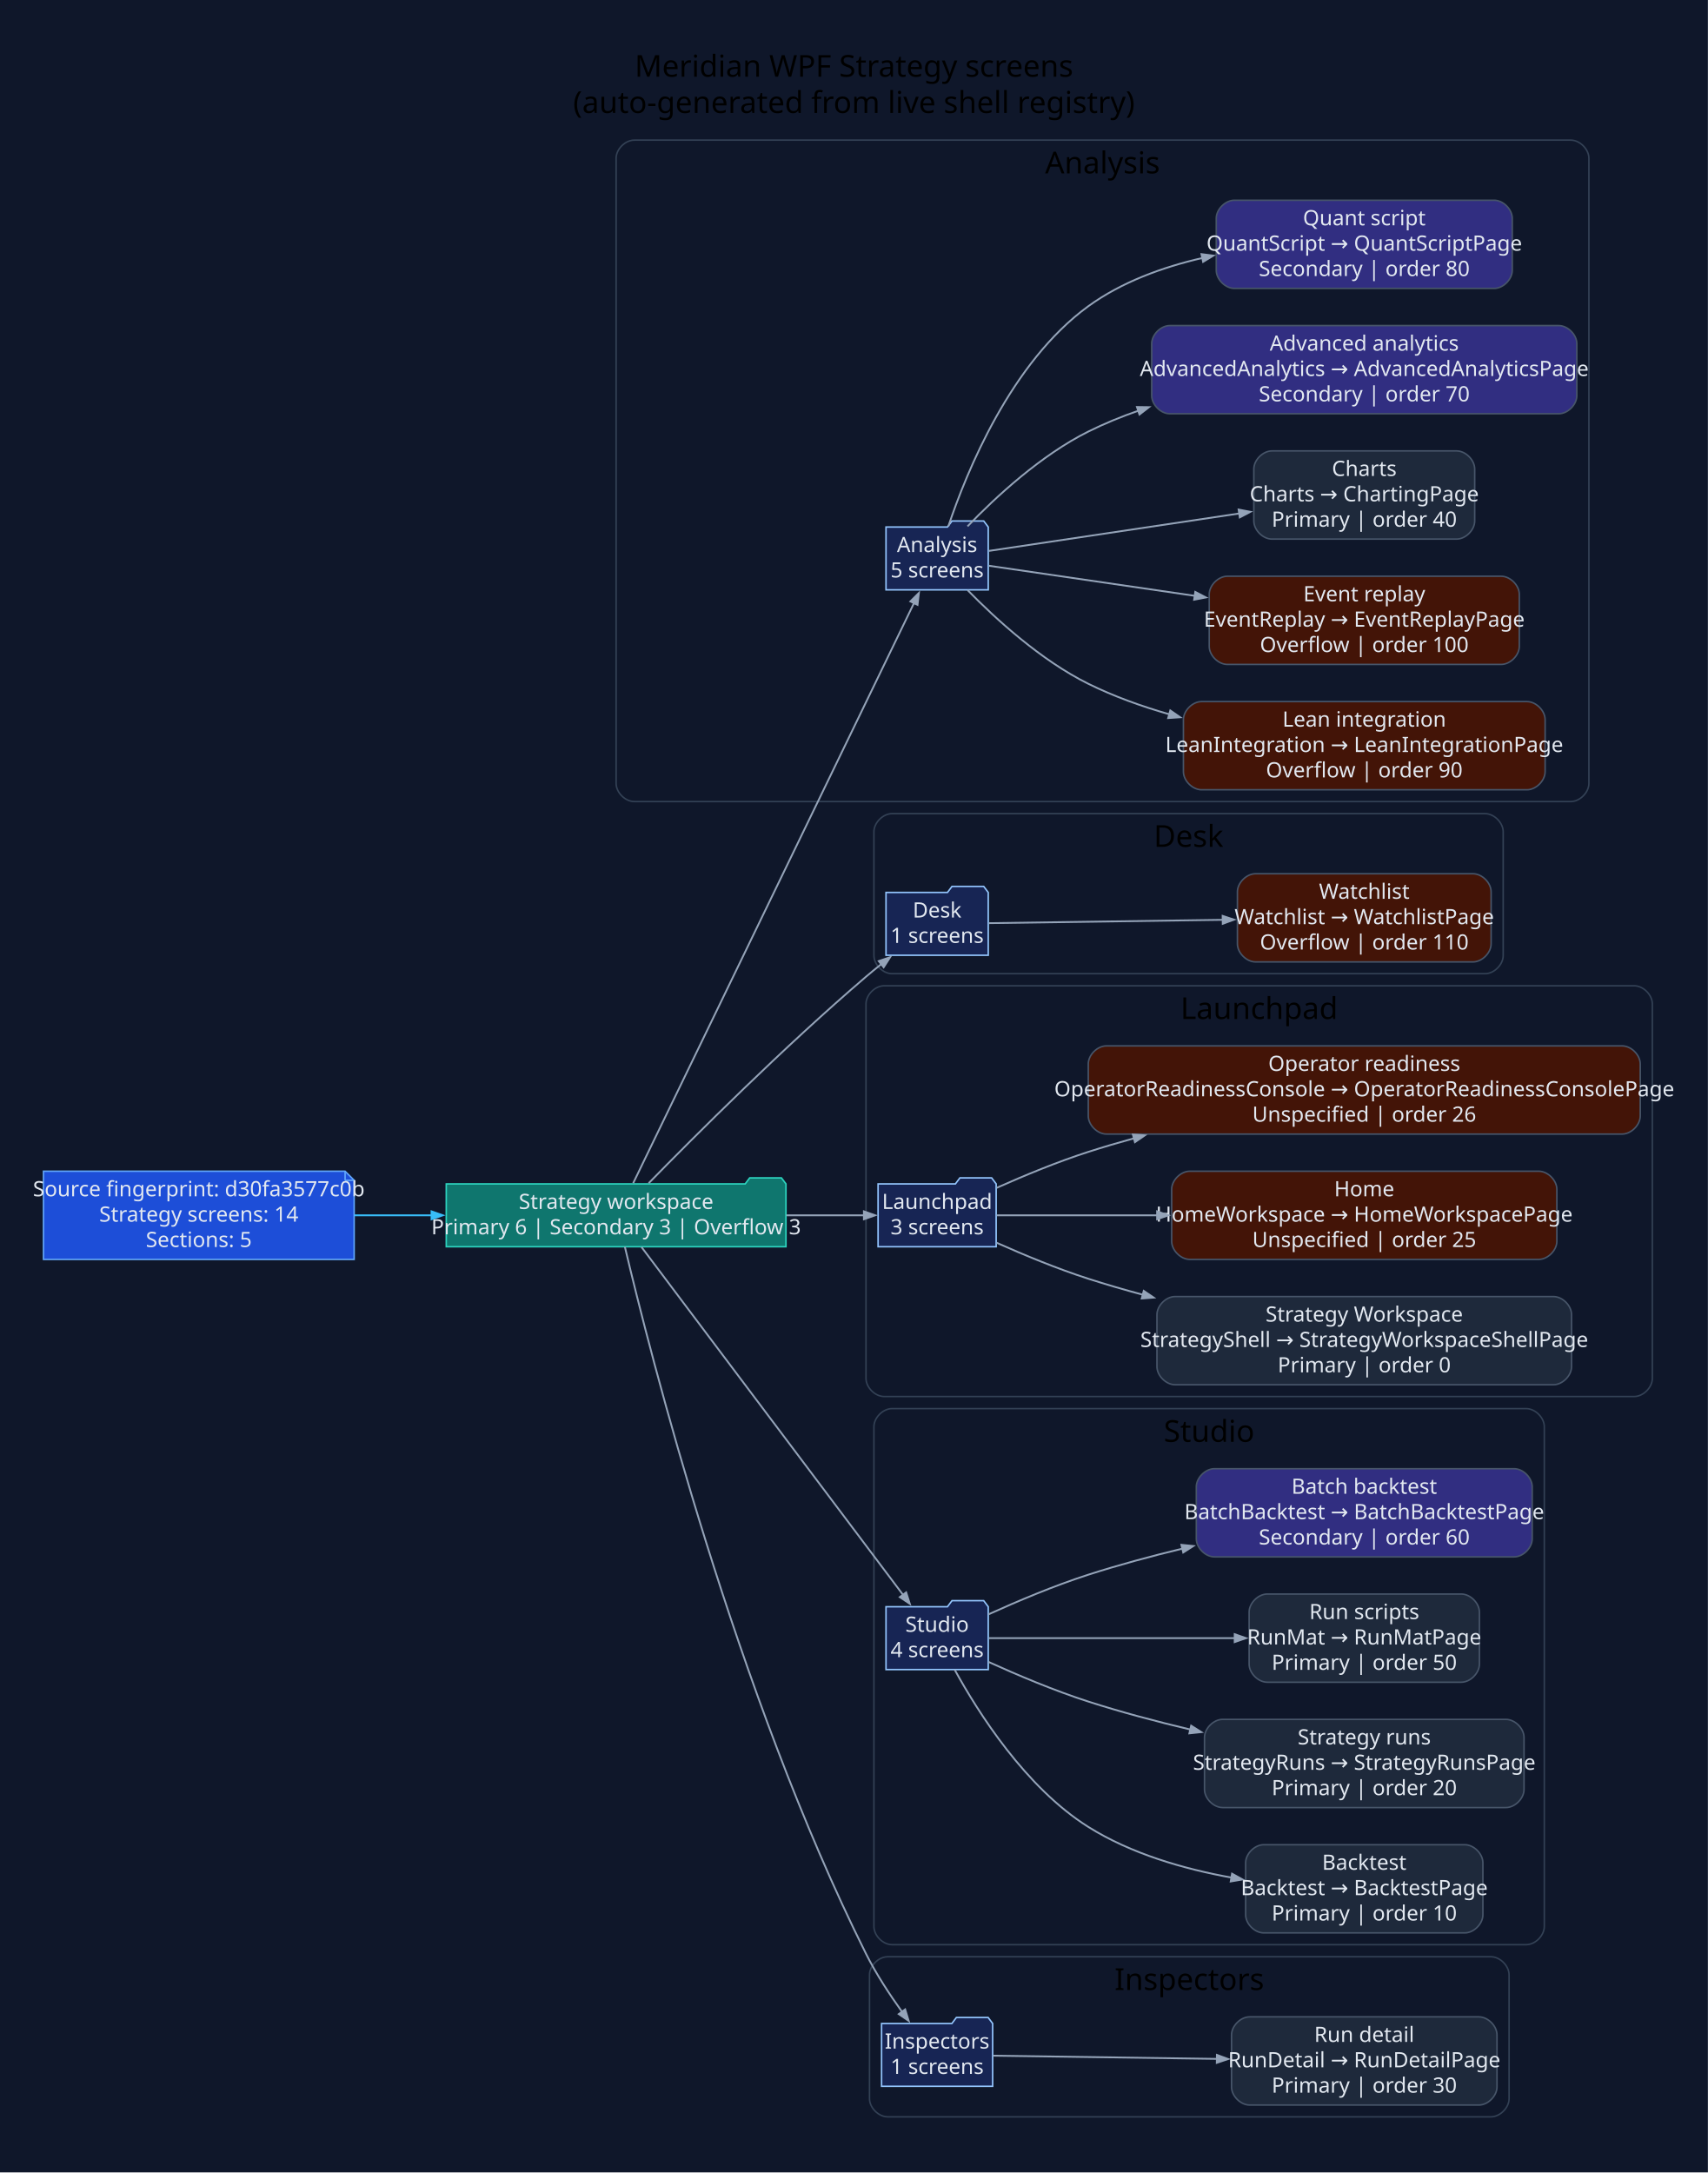
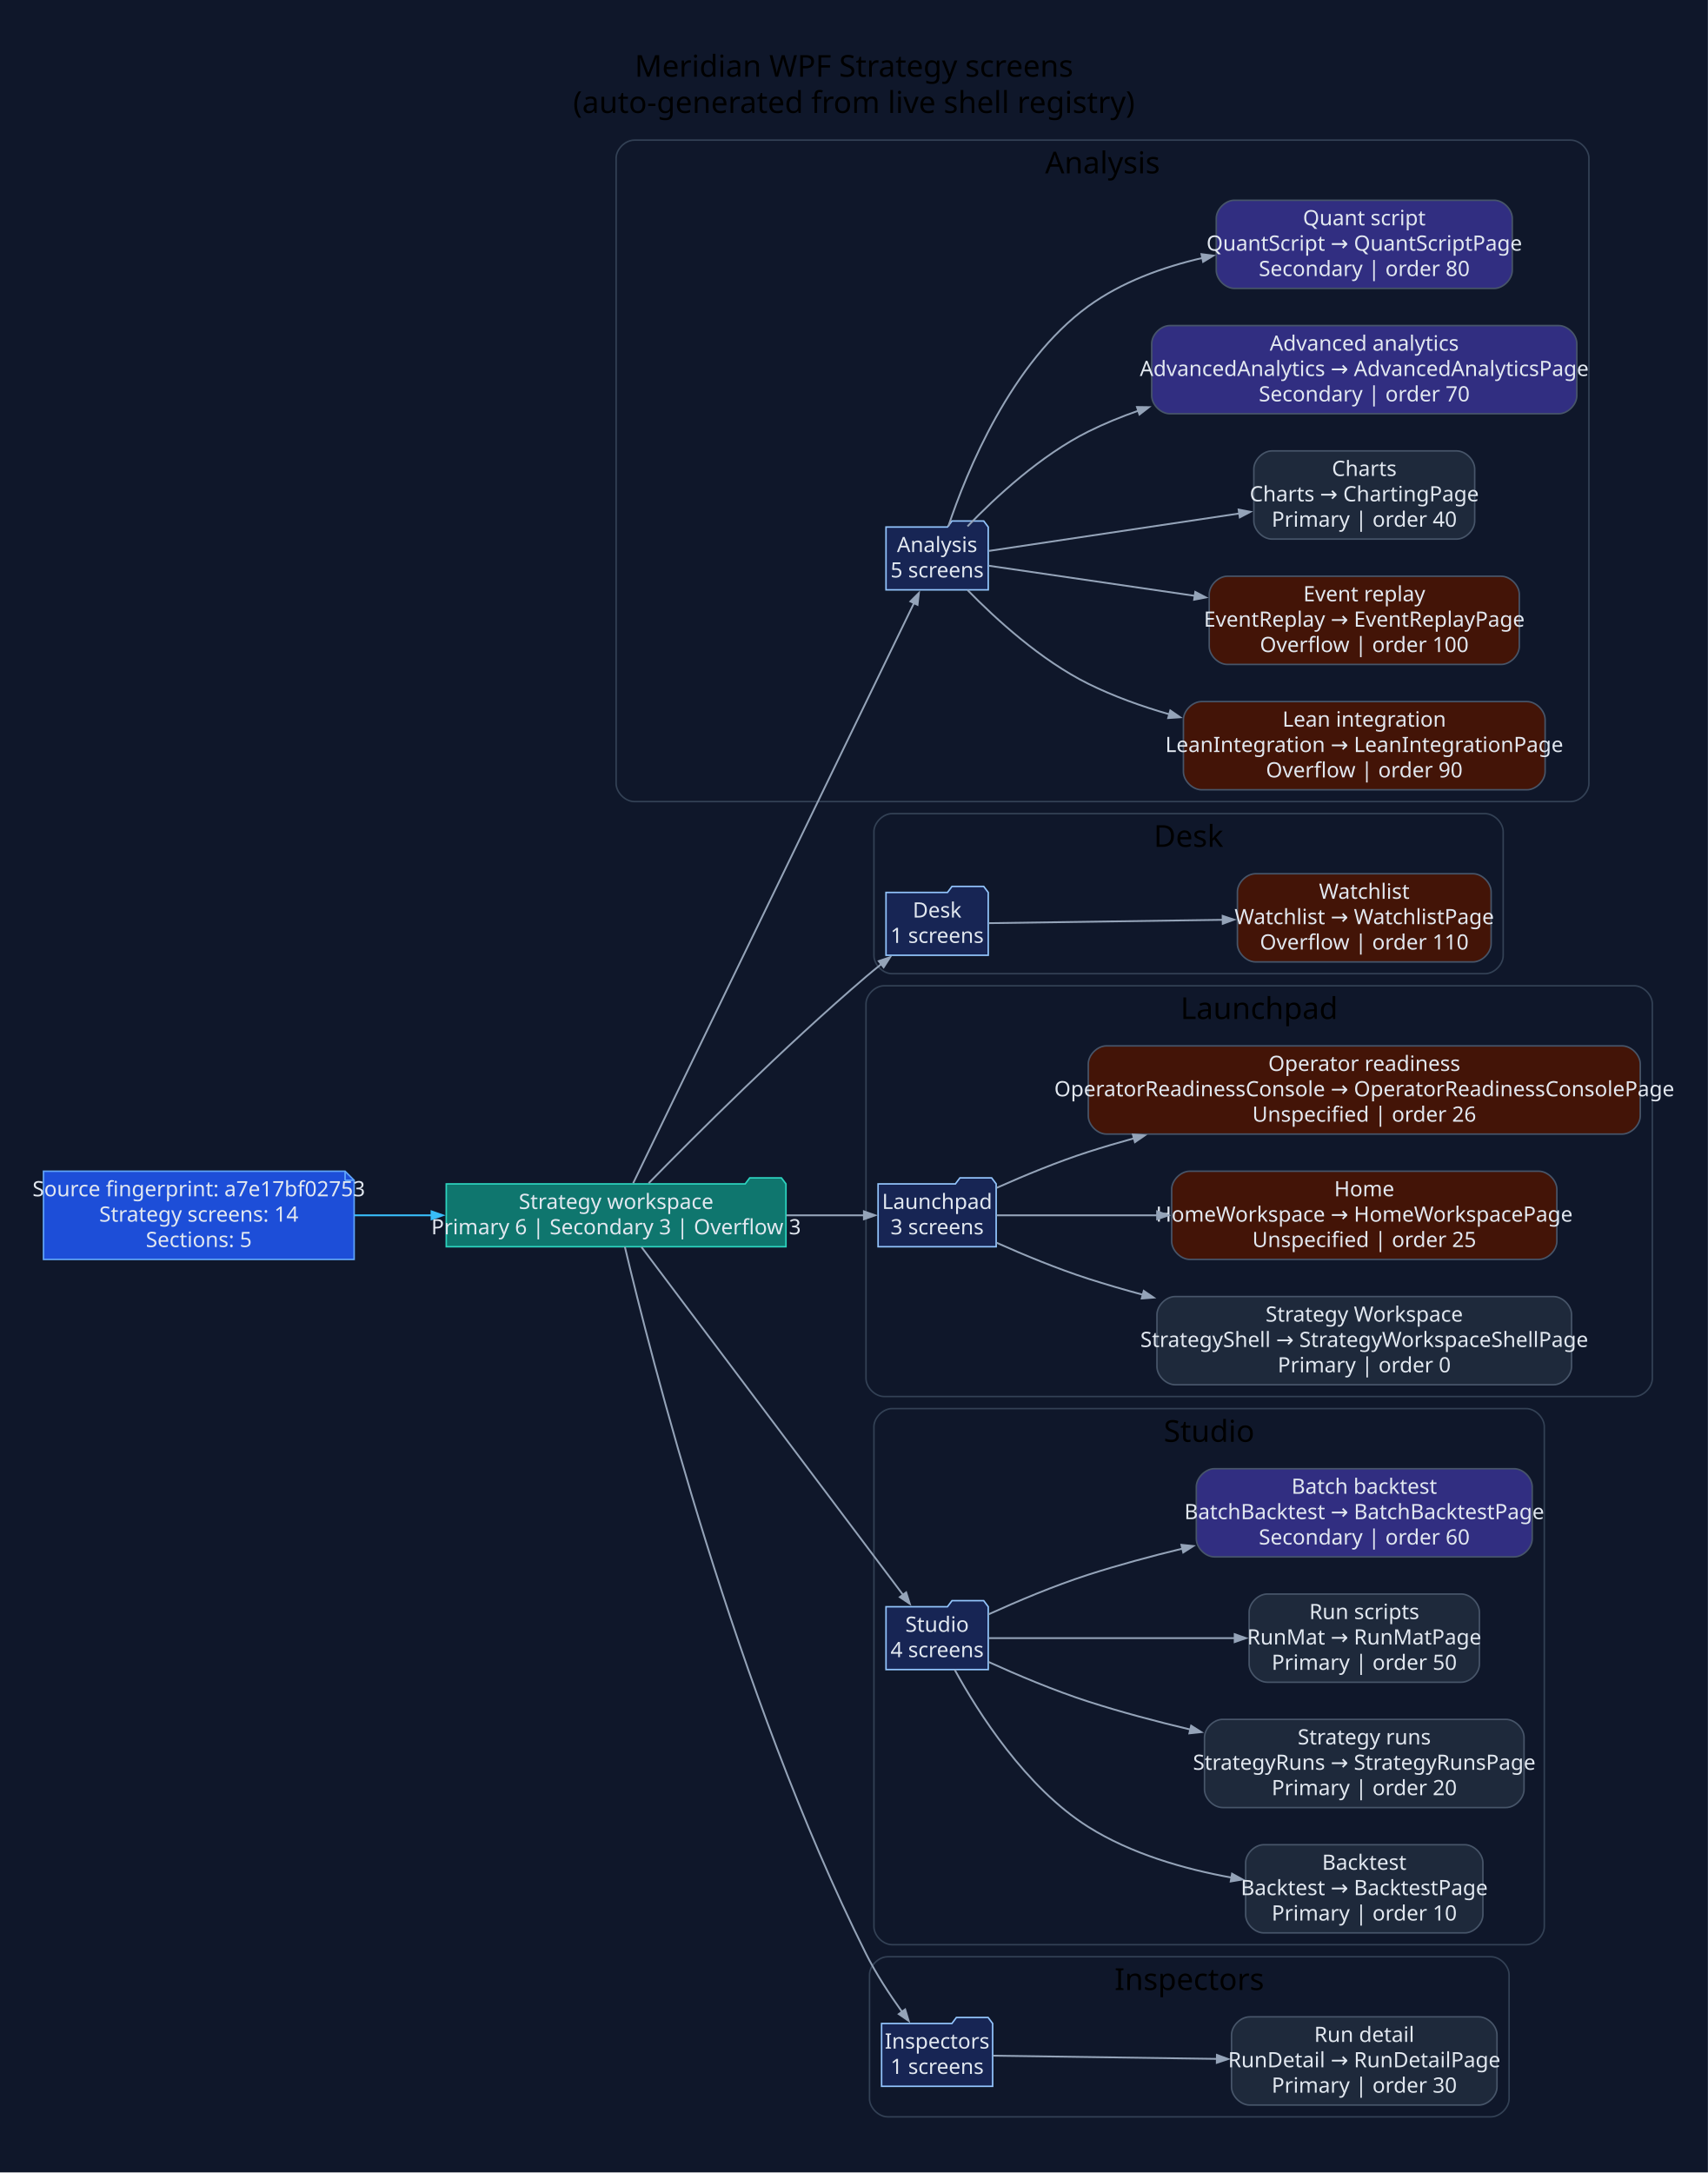
<svg xmlns="http://www.w3.org/2000/svg" width="1131pt" height="1439pt" viewBox="0.00 0.00 1131.00 1439.00">
  <g id="graph0" class="graph" transform="scale(1 1) rotate(0) translate(28.8 1409.8)">
    <polygon fill="#0f172a" stroke="none" points="-28.8,28.8 -28.8,-1409.8 1102.19,-1409.8 1102.19,28.8 -28.8,28.8" />
    <text xml:space="preserve" text-anchor="middle" x="536.7" y="-1359" font-family="Segoe UI" font-size="20.00">Meridian WPF Strategy screens</text>
    <text xml:space="preserve" text-anchor="middle" x="536.7" y="-1335" font-family="Segoe UI" font-size="20.00">(auto-generated from live shell registry)</text>
    <g id="clust1" class="cluster">
      <path fill="#0f172a" stroke="#334155" d="M391.2,-879C391.2,-879 1011.39,-879 1011.39,-879 1017.39,-879 1023.39,-885 1023.39,-891 1023.39,-891 1023.39,-1305 1023.39,-1305 1023.39,-1311 1017.39,-1317 1011.39,-1317 1011.39,-1317 391.2,-1317 391.2,-1317 385.2,-1317 379.2,-1311 379.2,-1305 379.2,-1305 379.2,-891 379.2,-891 379.2,-885 385.2,-879 391.2,-879" />
      <text xml:space="preserve" text-anchor="middle" x="701.3" y="-1295" font-family="Segoe UI" font-size="20.00">Analysis</text>
    </g>
    <g id="clust2" class="cluster">
      <path fill="#0f172a" stroke="#334155" d="M561.92,-765C561.92,-765 954.63,-765 954.63,-765 960.63,-765 966.63,-771 966.63,-777 966.63,-777 966.63,-859 966.63,-859 966.63,-865 960.63,-871 954.63,-871 954.63,-871 561.92,-871 561.92,-871 555.92,-871 549.92,-865 549.92,-859 549.92,-859 549.92,-777 549.92,-777 549.92,-771 555.92,-765 561.92,-765" />
      <text xml:space="preserve" text-anchor="middle" x="758.28" y="-849" font-family="Segoe UI" font-size="20.00">Desk</text>
    </g>
    <g id="clust3" class="cluster">
      <path fill="#0f172a" stroke="#334155" d="M556.67,-485C556.67,-485 1053.39,-485 1053.39,-485 1059.39,-485 1065.39,-491 1065.39,-497 1065.39,-497 1065.39,-745 1065.39,-745 1065.39,-751 1059.39,-757 1053.39,-757 1053.39,-757 556.67,-757 556.67,-757 550.67,-757 544.67,-751 544.67,-745 544.67,-745 544.67,-497 544.67,-497 544.67,-491 550.67,-485 556.67,-485" />
      <text xml:space="preserve" text-anchor="middle" x="805.03" y="-735" font-family="Segoe UI" font-size="20.00">Launchpad</text>
    </g>
    <g id="clust4" class="cluster">
      <path fill="#0f172a" stroke="#334155" d="M561.92,-122C561.92,-122 981.85,-122 981.85,-122 987.85,-122 993.85,-128 993.85,-134 993.85,-134 993.85,-465 993.85,-465 993.85,-471 987.85,-477 981.85,-477 981.85,-477 561.92,-477 561.92,-477 555.92,-477 549.92,-471 549.92,-465 549.92,-465 549.92,-134 549.92,-134 549.92,-128 555.92,-122 561.92,-122" />
      <text xml:space="preserve" text-anchor="middle" x="771.88" y="-455" font-family="Segoe UI" font-size="20.00">Studio</text>
    </g>
    <g id="clust5" class="cluster">
      <path fill="#0f172a" stroke="#334155" d="M559,-8C559,-8 958.53,-8 958.53,-8 964.53,-8 970.53,-14 970.53,-20 970.53,-20 970.53,-102 970.53,-102 970.53,-108 964.53,-114 958.53,-114 958.53,-114 559,-114 559,-114 553,-114 547,-108 547,-102 547,-102 547,-20 547,-20 547,-14 553,-8 559,-8" />
      <text xml:space="preserve" text-anchor="middle" x="758.77" y="-92" font-family="Segoe UI" font-size="20.00">Inspectors</text>
    </g>
    <g id="node1" class="node">
      <polygon fill="#1d4ed8" stroke="#60a5fa" points="199.72,-634.2 0,-634.2 0,-575.8 205.72,-575.8 205.72,-628.2 199.72,-634.2" />
      <polyline fill="none" stroke="#60a5fa" points="199.72,-634.2 199.72,-628.2" />
      <polyline fill="none" stroke="#60a5fa" points="205.72,-628.2 199.72,-628.2" />
-       <text xml:space="preserve" text-anchor="middle" x="102.86" y="-617.6" font-family="Segoe UI" font-size="14.00" fill="#e2e8f0">Source fingerprint: d30fa3577c0b</text>
+       <text xml:space="preserve" text-anchor="middle" x="102.86" y="-617.6" font-family="Segoe UI" font-size="14.00" fill="#e2e8f0">Source fingerprint: a7e17bf02753</text>
      <text xml:space="preserve" text-anchor="middle" x="102.86" y="-600.8" font-family="Segoe UI" font-size="14.00" fill="#e2e8f0">Strategy screens: 14</text>
      <text xml:space="preserve" text-anchor="middle" x="102.86" y="-584" font-family="Segoe UI" font-size="14.00" fill="#e2e8f0">Sections: 5</text>
    </g>
    <g id="node2" class="node">
      <polygon fill="#0f766e" stroke="#2dd4bf" points="491.67,-625.8 488.67,-629.8 467.67,-629.8 464.67,-625.8 266.72,-625.8 266.72,-584.2 491.67,-584.2 491.67,-625.8" />
      <text xml:space="preserve" text-anchor="middle" x="379.2" y="-609.2" font-family="Segoe UI" font-size="14.00" fill="#e2e8f0">Strategy workspace</text>
      <text xml:space="preserve" text-anchor="middle" x="379.2" y="-592.4" font-family="Segoe UI" font-size="14.00" fill="#e2e8f0">Primary 6 | Secondary 3 | Overflow 3</text>
    </g>
    <g id="edge1" class="edge">
      <path fill="none" stroke="#38bdf8" stroke-width="1.2" d="M206.01,-605C222.75,-605 240.23,-605 257.36,-605" />
      <polygon fill="#38bdf8" stroke="#38bdf8" stroke-width="1.2" points="256.97,-607.63 264.47,-605 256.97,-602.38 256.97,-607.63" />
    </g>
    <g id="node3" class="node">
      <polygon fill="#172554" stroke="#93c5fd" points="625.62,-1060.8 622.62,-1064.8 601.62,-1064.8 598.62,-1060.8 557.92,-1060.8 557.92,-1019.2 625.62,-1019.2 625.62,-1060.8" />
      <text xml:space="preserve" text-anchor="middle" x="591.77" y="-1044.2" font-family="Segoe UI" font-size="14.00" fill="#e2e8f0">Analysis</text>
      <text xml:space="preserve" text-anchor="middle" x="591.77" y="-1027.4" font-family="Segoe UI" font-size="14.00" fill="#e2e8f0">5 screens</text>
    </g>
    <g id="edge2" class="edge">
      <path fill="none" stroke="#94a3b8" stroke-width="1.2" d="M390.5,-626.28C425.06,-697.68 536.99,-928.9 576.66,-1010.86" />
      <polygon fill="#94a3b8" stroke="#94a3b8" stroke-width="1.2" points="574.07,-1011.52 579.7,-1017.13 578.79,-1009.24 574.07,-1011.52" />
    </g>
    <g id="node9" class="node">
      <polygon fill="#172554" stroke="#93c5fd" points="625.62,-818.8 622.62,-822.8 601.62,-822.8 598.62,-818.8 557.92,-818.8 557.92,-777.2 625.62,-777.2 625.62,-818.8" />
      <text xml:space="preserve" text-anchor="middle" x="591.77" y="-802.2" font-family="Segoe UI" font-size="14.00" fill="#e2e8f0">Desk</text>
      <text xml:space="preserve" text-anchor="middle" x="591.77" y="-785.4" font-family="Segoe UI" font-size="14.00" fill="#e2e8f0">1 screens</text>
    </g>
    <g id="edge8" class="edge">
      <path fill="none" stroke="#94a3b8" stroke-width="1.2" d="M400.76,-626.26C431.19,-657.39 490.5,-716.69 544.67,-763 547.94,-765.79 551.4,-768.63 554.9,-771.41" />
      <polygon fill="#94a3b8" stroke="#94a3b8" stroke-width="1.2" points="553.13,-773.36 560.65,-775.92 556.36,-769.23 553.13,-773.36" />
    </g>
    <g id="node11" class="node">
      <polygon fill="#172554" stroke="#93c5fd" points="630.87,-625.8 627.87,-629.8 606.87,-629.8 603.87,-625.8 552.67,-625.8 552.67,-584.2 630.87,-584.2 630.87,-625.8" />
      <text xml:space="preserve" text-anchor="middle" x="591.77" y="-609.2" font-family="Segoe UI" font-size="14.00" fill="#e2e8f0">Launchpad</text>
      <text xml:space="preserve" text-anchor="middle" x="591.77" y="-592.4" font-family="Segoe UI" font-size="14.00" fill="#e2e8f0">3 screens</text>
    </g>
    <g id="edge10" class="edge">
      <path fill="none" stroke="#94a3b8" stroke-width="1.2" d="M491.96,-605C510.05,-605 527.89,-605 543.33,-605" />
      <polygon fill="#94a3b8" stroke="#94a3b8" stroke-width="1.2" points="543.29,-607.63 550.79,-605 543.29,-602.38 543.29,-607.63" />
    </g>
    <g id="node15" class="node">
      <polygon fill="#172554" stroke="#93c5fd" points="625.62,-345.8 622.62,-349.8 601.62,-349.8 598.62,-345.8 557.92,-345.8 557.92,-304.2 625.62,-304.2 625.62,-345.8" />
      <text xml:space="preserve" text-anchor="middle" x="591.77" y="-329.2" font-family="Segoe UI" font-size="14.00" fill="#e2e8f0">Studio</text>
      <text xml:space="preserve" text-anchor="middle" x="591.77" y="-312.4" font-family="Segoe UI" font-size="14.00" fill="#e2e8f0">4 screens</text>
    </g>
    <g id="edge14" class="edge">
      <path fill="none" stroke="#94a3b8" stroke-width="1.2" d="M396.03,-583.95C433.37,-534.29 527.02,-409.77 569.37,-353.45" />
      <polygon fill="#94a3b8" stroke="#94a3b8" stroke-width="1.2" points="571.26,-355.31 573.67,-347.74 567.06,-352.16 571.26,-355.31" />
    </g>
    <g id="node20" class="node">
      <polygon fill="#172554" stroke="#93c5fd" points="628.54,-69.8 625.54,-73.8 604.54,-73.8 601.54,-69.8 555,-69.8 555,-28.2 628.54,-28.2 628.54,-69.8" />
      <text xml:space="preserve" text-anchor="middle" x="591.77" y="-53.2" font-family="Segoe UI" font-size="14.00" fill="#e2e8f0">Inspectors</text>
      <text xml:space="preserve" text-anchor="middle" x="591.77" y="-36.4" font-family="Segoe UI" font-size="14.00" fill="#e2e8f0">1 screens</text>
    </g>
    <g id="edge19" class="edge">
      <path fill="none" stroke="#94a3b8" stroke-width="1.2" d="M384.99,-584.16C401.35,-515.03 458.77,-287.85 544.67,-116 551.35,-102.64 560.39,-88.87 568.69,-77.32" />
      <polygon fill="#94a3b8" stroke="#94a3b8" stroke-width="1.2" points="570.61,-79.14 572.93,-71.54 566.37,-76.04 570.61,-79.14" />
    </g>
    <g id="node4" class="node">
      <path fill="#431407" stroke="#475569" d="M982.39,-945.2C982.39,-945.2 766.87,-945.2 766.87,-945.2 760.87,-945.2 754.87,-939.2 754.87,-933.2 754.87,-933.2 754.87,-898.8 754.87,-898.8 754.87,-892.8 760.87,-886.8 766.87,-886.8 766.87,-886.8 982.39,-886.8 982.39,-886.8 988.39,-886.8 994.39,-892.8 994.39,-898.8 994.39,-898.8 994.39,-933.2 994.39,-933.2 994.39,-939.2 988.39,-945.2 982.39,-945.2" />
      <text xml:space="preserve" text-anchor="middle" x="874.63" y="-928.6" font-family="Segoe UI" font-size="14.00" fill="#e2e8f0">Lean integration</text>
      <text xml:space="preserve" text-anchor="middle" x="874.63" y="-911.8" font-family="Segoe UI" font-size="14.00" fill="#e2e8f0">LeanIntegration → LeanIntegrationPage</text>
      <text xml:space="preserve" text-anchor="middle" x="874.63" y="-895" font-family="Segoe UI" font-size="14.00" fill="#e2e8f0">Overflow | order 90</text>
    </g>
    <g id="edge3" class="edge">
      <path fill="none" stroke="#94a3b8" stroke-width="1.2" d="M611.95,-1019.01C630.55,-999.95 660.49,-972.53 691.87,-957 708.63,-948.7 727.11,-942.06 745.65,-936.75" />
      <polygon fill="#94a3b8" stroke="#94a3b8" stroke-width="1.2" points="746.18,-939.33 752.71,-934.81 744.78,-934.27 746.18,-939.33" />
    </g>
    <g id="node5" class="node">
      <path fill="#431407" stroke="#475569" d="M965.3,-1028.2C965.3,-1028.2 783.96,-1028.2 783.96,-1028.2 777.96,-1028.2 771.96,-1022.2 771.96,-1016.2 771.96,-1016.2 771.96,-981.8 771.96,-981.8 771.96,-975.8 777.96,-969.8 783.96,-969.8 783.96,-969.8 965.3,-969.8 965.3,-969.8 971.3,-969.8 977.3,-975.8 977.3,-981.8 977.3,-981.8 977.3,-1016.2 977.3,-1016.2 977.3,-1022.2 971.3,-1028.2 965.3,-1028.2" />
      <text xml:space="preserve" text-anchor="middle" x="874.63" y="-1011.6" font-family="Segoe UI" font-size="14.00" fill="#e2e8f0">Event replay</text>
      <text xml:space="preserve" text-anchor="middle" x="874.63" y="-994.8" font-family="Segoe UI" font-size="14.00" fill="#e2e8f0">EventReplay → EventReplayPage</text>
      <text xml:space="preserve" text-anchor="middle" x="874.63" y="-978" font-family="Segoe UI" font-size="14.00" fill="#e2e8f0">Overflow | order 100</text>
    </g>
    <g id="edge4" class="edge">
      <path fill="none" stroke="#94a3b8" stroke-width="1.2" d="M626.09,-1035.14C659.74,-1030.22 713.59,-1022.36 762.49,-1015.22" />
      <polygon fill="#94a3b8" stroke="#94a3b8" stroke-width="1.2" points="762.72,-1017.84 769.76,-1014.16 761.96,-1012.65 762.72,-1017.84" />
    </g>
    <g id="node6" class="node">
      <path fill="#1e293b" stroke="#475569" d="M935.76,-1111.2C935.76,-1111.2 813.5,-1111.2 813.5,-1111.2 807.5,-1111.2 801.5,-1105.2 801.5,-1099.2 801.5,-1099.2 801.5,-1064.8 801.5,-1064.8 801.5,-1058.8 807.5,-1052.8 813.5,-1052.8 813.5,-1052.8 935.76,-1052.8 935.76,-1052.8 941.76,-1052.8 947.76,-1058.8 947.76,-1064.8 947.76,-1064.8 947.76,-1099.2 947.76,-1099.2 947.76,-1105.2 941.76,-1111.2 935.76,-1111.2" />
      <text xml:space="preserve" text-anchor="middle" x="874.63" y="-1094.6" font-family="Segoe UI" font-size="14.00" fill="#e2e8f0">Charts</text>
      <text xml:space="preserve" text-anchor="middle" x="874.63" y="-1077.8" font-family="Segoe UI" font-size="14.00" fill="#e2e8f0">Charts → ChartingPage</text>
      <text xml:space="preserve" text-anchor="middle" x="874.63" y="-1061" font-family="Segoe UI" font-size="14.00" fill="#e2e8f0">Primary | order 40</text>
    </g>
    <g id="edge5" class="edge">
      <path fill="none" stroke="#94a3b8" stroke-width="1.2" d="M626.09,-1044.98C666.69,-1051.05 736.71,-1061.53 791.95,-1069.78" />
      <polygon fill="#94a3b8" stroke="#94a3b8" stroke-width="1.2" points="791.42,-1072.36 799.23,-1070.87 792.2,-1067.17 791.42,-1072.36" />
    </g>
    <g id="node7" class="node">
      <path fill="#312e81" stroke="#475569" d="M1003.39,-1194.2C1003.39,-1194.2 745.87,-1194.2 745.87,-1194.2 739.87,-1194.2 733.87,-1188.2 733.87,-1182.2 733.87,-1182.2 733.87,-1147.8 733.87,-1147.8 733.87,-1141.8 739.87,-1135.8 745.87,-1135.8 745.87,-1135.8 1003.39,-1135.8 1003.39,-1135.8 1009.39,-1135.8 1015.39,-1141.8 1015.39,-1147.8 1015.39,-1147.8 1015.39,-1182.2 1015.39,-1182.2 1015.39,-1188.2 1009.39,-1194.2 1003.39,-1194.2" />
      <text xml:space="preserve" text-anchor="middle" x="874.63" y="-1177.6" font-family="Segoe UI" font-size="14.00" fill="#e2e8f0">Advanced analytics</text>
      <text xml:space="preserve" text-anchor="middle" x="874.63" y="-1160.8" font-family="Segoe UI" font-size="14.00" fill="#e2e8f0">AdvancedAnalytics → AdvancedAnalyticsPage</text>
      <text xml:space="preserve" text-anchor="middle" x="874.63" y="-1144" font-family="Segoe UI" font-size="14.00" fill="#e2e8f0">Secondary | order 70</text>
    </g>
    <g id="edge6" class="edge">
      <path fill="none" stroke="#94a3b8" stroke-width="1.2" d="M611.9,-1061.25C630.47,-1080.54 660.38,-1108.3 691.87,-1124 702.36,-1129.23 713.53,-1133.81 724.97,-1137.8" />
      <polygon fill="#94a3b8" stroke="#94a3b8" stroke-width="1.2" points="724.1,-1140.28 732.05,-1140.17 725.77,-1135.3 724.1,-1140.28" />
    </g>
    <g id="node8" class="node">
      <path fill="#312e81" stroke="#475569" d="M960.64,-1277.2C960.64,-1277.2 788.62,-1277.2 788.62,-1277.2 782.62,-1277.2 776.62,-1271.2 776.62,-1265.2 776.62,-1265.2 776.62,-1230.8 776.62,-1230.8 776.62,-1224.8 782.62,-1218.8 788.62,-1218.8 788.62,-1218.8 960.64,-1218.8 960.64,-1218.8 966.64,-1218.8 972.64,-1224.8 972.64,-1230.8 972.64,-1230.8 972.64,-1265.2 972.64,-1265.2 972.64,-1271.2 966.64,-1277.2 960.64,-1277.2" />
      <text xml:space="preserve" text-anchor="middle" x="874.63" y="-1260.6" font-family="Segoe UI" font-size="14.00" fill="#e2e8f0">Quant script</text>
      <text xml:space="preserve" text-anchor="middle" x="874.63" y="-1243.8" font-family="Segoe UI" font-size="14.00" fill="#e2e8f0">QuantScript → QuantScriptPage</text>
      <text xml:space="preserve" text-anchor="middle" x="874.63" y="-1227" font-family="Segoe UI" font-size="14.00" fill="#e2e8f0">Secondary | order 80</text>
    </g>
    <g id="edge7" class="edge">
      <path fill="none" stroke="#94a3b8" stroke-width="1.2" d="M599.18,-1061.2C611.19,-1097.14 640.6,-1169.73 691.87,-1207 713.85,-1222.98 740.97,-1232.88 767.5,-1238.98" />
      <polygon fill="#94a3b8" stroke="#94a3b8" stroke-width="1.2" points="766.81,-1241.52 774.69,-1240.53 767.91,-1236.39 766.81,-1241.52" />
    </g>
    <g id="node10" class="node">
      <path fill="#431407" stroke="#475569" d="M946.63,-831.2C946.63,-831.2 802.62,-831.2 802.62,-831.2 796.62,-831.2 790.62,-825.2 790.62,-819.2 790.62,-819.2 790.62,-784.8 790.62,-784.8 790.62,-778.8 796.62,-772.8 802.62,-772.8 802.62,-772.8 946.63,-772.8 946.63,-772.8 952.63,-772.8 958.63,-778.8 958.63,-784.8 958.63,-784.8 958.63,-819.2 958.63,-819.2 958.63,-825.2 952.63,-831.2 946.63,-831.2" />
      <text xml:space="preserve" text-anchor="middle" x="874.63" y="-814.6" font-family="Segoe UI" font-size="14.00" fill="#e2e8f0">Watchlist</text>
      <text xml:space="preserve" text-anchor="middle" x="874.63" y="-797.8" font-family="Segoe UI" font-size="14.00" fill="#e2e8f0">Watchlist → WatchlistPage</text>
      <text xml:space="preserve" text-anchor="middle" x="874.63" y="-781" font-family="Segoe UI" font-size="14.00" fill="#e2e8f0">Overflow | order 110</text>
    </g>
    <g id="edge9" class="edge">
      <path fill="none" stroke="#94a3b8" stroke-width="1.2" d="M626.09,-798.47C664.07,-799.02 727.78,-799.92 781.06,-800.68" />
      <polygon fill="#94a3b8" stroke="#94a3b8" stroke-width="1.2" points="780.84,-803.3 788.38,-800.79 780.92,-798.05 780.84,-803.3" />
    </g>
    <g id="node12" class="node">
      <path fill="#1e293b" stroke="#475569" d="M999.9,-551.2C999.9,-551.2 749.35,-551.2 749.35,-551.2 743.35,-551.2 737.35,-545.2 737.35,-539.2 737.35,-539.2 737.35,-504.8 737.35,-504.8 737.35,-498.8 743.35,-492.8 749.35,-492.8 749.35,-492.8 999.9,-492.8 999.9,-492.8 1005.9,-492.8 1011.9,-498.8 1011.9,-504.8 1011.9,-504.8 1011.9,-539.2 1011.9,-539.2 1011.9,-545.2 1005.9,-551.2 999.9,-551.2" />
      <text xml:space="preserve" text-anchor="middle" x="874.63" y="-534.6" font-family="Segoe UI" font-size="14.00" fill="#e2e8f0">Strategy Workspace</text>
      <text xml:space="preserve" text-anchor="middle" x="874.63" y="-517.8" font-family="Segoe UI" font-size="14.00" fill="#e2e8f0">StrategyShell → StrategyWorkspaceShellPage</text>
      <text xml:space="preserve" text-anchor="middle" x="874.63" y="-501" font-family="Segoe UI" font-size="14.00" fill="#e2e8f0">Primary | order 0</text>
    </g>
    <g id="edge11" class="edge">
      <path fill="none" stroke="#94a3b8" stroke-width="1.2" d="M631.22,-586.8C649.33,-578.73 671.41,-569.58 691.87,-563 703.51,-559.25 715.68,-555.72 727.97,-552.41" />
      <polygon fill="#94a3b8" stroke="#94a3b8" stroke-width="1.2" points="728.6,-554.96 735.18,-550.51 727.26,-549.89 728.6,-554.96" />
    </g>
    <g id="node13" class="node">
      <path fill="#431407" stroke="#475569" d="M990.17,-634.2C990.17,-634.2 759.09,-634.2 759.09,-634.2 753.09,-634.2 747.09,-628.2 747.09,-622.2 747.09,-622.2 747.09,-587.8 747.09,-587.8 747.09,-581.8 753.09,-575.8 759.09,-575.8 759.09,-575.8 990.17,-575.8 990.17,-575.8 996.17,-575.8 1002.17,-581.8 1002.17,-587.8 1002.17,-587.8 1002.17,-622.2 1002.17,-622.2 1002.17,-628.2 996.17,-634.2 990.17,-634.2" />
      <text xml:space="preserve" text-anchor="middle" x="874.63" y="-617.6" font-family="Segoe UI" font-size="14.00" fill="#e2e8f0">Home</text>
      <text xml:space="preserve" text-anchor="middle" x="874.63" y="-600.8" font-family="Segoe UI" font-size="14.00" fill="#e2e8f0">HomeWorkspace → HomeWorkspacePage</text>
      <text xml:space="preserve" text-anchor="middle" x="874.63" y="-584" font-family="Segoe UI" font-size="14.00" fill="#e2e8f0">Unspecified | order 25</text>
    </g>
    <g id="edge12" class="edge">
      <path fill="none" stroke="#94a3b8" stroke-width="1.2" d="M631.23,-605C659.17,-605 698.78,-605 737.91,-605" />
      <polygon fill="#94a3b8" stroke="#94a3b8" stroke-width="1.2" points="737.45,-607.63 744.95,-605 737.45,-602.38 737.45,-607.63" />
    </g>
    <g id="node14" class="node">
      <path fill="#431407" stroke="#475569" d="M1045.39,-717.2C1045.39,-717.2 703.87,-717.2 703.87,-717.2 697.87,-717.2 691.87,-711.2 691.87,-705.2 691.87,-705.2 691.87,-670.8 691.87,-670.8 691.87,-664.8 697.87,-658.8 703.87,-658.8 703.87,-658.8 1045.39,-658.8 1045.39,-658.8 1051.39,-658.8 1057.39,-664.8 1057.39,-670.8 1057.39,-670.8 1057.39,-705.2 1057.39,-705.2 1057.39,-711.2 1051.39,-717.2 1045.39,-717.2" />
      <text xml:space="preserve" text-anchor="middle" x="874.63" y="-700.6" font-family="Segoe UI" font-size="14.00" fill="#e2e8f0">Operator readiness</text>
      <text xml:space="preserve" text-anchor="middle" x="874.63" y="-683.8" font-family="Segoe UI" font-size="14.00" fill="#e2e8f0">OperatorReadinessConsole → OperatorReadinessConsolePage</text>
      <text xml:space="preserve" text-anchor="middle" x="874.63" y="-667" font-family="Segoe UI" font-size="14.00" fill="#e2e8f0">Unspecified | order 26</text>
    </g>
    <g id="edge13" class="edge">
      <path fill="none" stroke="#94a3b8" stroke-width="1.2" d="M631.22,-623.2C649.33,-631.27 671.41,-640.42 691.87,-647 701.73,-650.17 711.97,-653.2 722.34,-656.05" />
      <polygon fill="#94a3b8" stroke="#94a3b8" stroke-width="1.2" points="721.4,-658.52 729.32,-657.94 722.77,-653.45 721.4,-658.52" />
    </g>
    <g id="node16" class="node">
      <path fill="#1e293b" stroke="#475569" d="M941.19,-188.2C941.19,-188.2 808.07,-188.2 808.07,-188.2 802.07,-188.2 796.07,-182.2 796.07,-176.2 796.07,-176.2 796.07,-141.8 796.07,-141.8 796.07,-135.8 802.07,-129.8 808.07,-129.8 808.07,-129.8 941.19,-129.8 941.19,-129.8 947.19,-129.8 953.19,-135.8 953.19,-141.8 953.19,-141.8 953.19,-176.2 953.19,-176.2 953.19,-182.2 947.19,-188.2 941.19,-188.2" />
      <text xml:space="preserve" text-anchor="middle" x="874.63" y="-171.6" font-family="Segoe UI" font-size="14.00" fill="#e2e8f0">Backtest</text>
      <text xml:space="preserve" text-anchor="middle" x="874.63" y="-154.8" font-family="Segoe UI" font-size="14.00" fill="#e2e8f0">Backtest → BacktestPage</text>
      <text xml:space="preserve" text-anchor="middle" x="874.63" y="-138" font-family="Segoe UI" font-size="14.00" fill="#e2e8f0">Primary | order 10</text>
    </g>
    <g id="edge15" class="edge">
      <path fill="none" stroke="#94a3b8" stroke-width="1.2" d="M603.4,-304.09C618.88,-275.86 650.37,-226.09 691.87,-200 720.15,-182.22 755.2,-172.11 786.96,-166.38" />
      <polygon fill="#94a3b8" stroke="#94a3b8" stroke-width="1.2" points="787.07,-169.02 794.02,-165.18 786.19,-163.85 787.07,-169.02" />
    </g>
    <g id="node17" class="node">
      <path fill="#1e293b" stroke="#475569" d="M968.43,-271.2C968.43,-271.2 780.83,-271.2 780.83,-271.2 774.83,-271.2 768.83,-265.2 768.83,-259.2 768.83,-259.2 768.83,-224.8 768.83,-224.8 768.83,-218.8 774.83,-212.8 780.83,-212.8 780.83,-212.8 968.43,-212.8 968.43,-212.8 974.43,-212.8 980.43,-218.8 980.43,-224.8 980.43,-224.8 980.43,-259.2 980.43,-259.2 980.43,-265.2 974.43,-271.2 968.43,-271.2" />
      <text xml:space="preserve" text-anchor="middle" x="874.63" y="-254.6" font-family="Segoe UI" font-size="14.00" fill="#e2e8f0">Strategy runs</text>
      <text xml:space="preserve" text-anchor="middle" x="874.63" y="-237.8" font-family="Segoe UI" font-size="14.00" fill="#e2e8f0">StrategyRuns → StrategyRunsPage</text>
      <text xml:space="preserve" text-anchor="middle" x="874.63" y="-221" font-family="Segoe UI" font-size="14.00" fill="#e2e8f0">Primary | order 20</text>
    </g>
    <g id="edge16" class="edge">
      <path fill="none" stroke="#94a3b8" stroke-width="1.2" d="M625.69,-309.29C644.71,-300.66 669.28,-290.27 691.87,-283 713.48,-276.04 736.9,-269.82 759.52,-264.45" />
      <polygon fill="#94a3b8" stroke="#94a3b8" stroke-width="1.2" points="760,-267.03 766.71,-262.77 758.81,-261.92 760,-267.03" />
    </g>
    <g id="node18" class="node">
      <path fill="#1e293b" stroke="#475569" d="M938.88,-354.2C938.88,-354.2 810.38,-354.2 810.38,-354.2 804.38,-354.2 798.38,-348.2 798.38,-342.2 798.38,-342.2 798.38,-307.8 798.38,-307.8 798.38,-301.8 804.38,-295.8 810.38,-295.8 810.38,-295.8 938.88,-295.8 938.88,-295.8 944.88,-295.8 950.88,-301.8 950.88,-307.8 950.88,-307.8 950.88,-342.2 950.88,-342.2 950.88,-348.2 944.88,-354.2 938.88,-354.2" />
      <text xml:space="preserve" text-anchor="middle" x="874.63" y="-337.6" font-family="Segoe UI" font-size="14.00" fill="#e2e8f0">Run scripts</text>
      <text xml:space="preserve" text-anchor="middle" x="874.63" y="-320.8" font-family="Segoe UI" font-size="14.00" fill="#e2e8f0">RunMat → RunMatPage</text>
      <text xml:space="preserve" text-anchor="middle" x="874.63" y="-304" font-family="Segoe UI" font-size="14.00" fill="#e2e8f0">Primary | order 50</text>
    </g>
    <g id="edge17" class="edge">
      <path fill="none" stroke="#94a3b8" stroke-width="1.2" d="M626.09,-325C666.01,-325 734.35,-325 789.12,-325" />
      <polygon fill="#94a3b8" stroke="#94a3b8" stroke-width="1.2" points="788.82,-327.63 796.32,-325 788.82,-322.38 788.82,-327.63" />
    </g>
    <g id="node19" class="node">
      <path fill="#312e81" stroke="#475569" d="M973.85,-437.2C973.85,-437.2 775.41,-437.2 775.41,-437.2 769.41,-437.2 763.41,-431.2 763.41,-425.2 763.41,-425.2 763.41,-390.8 763.41,-390.8 763.41,-384.8 769.41,-378.8 775.41,-378.8 775.41,-378.8 973.85,-378.8 973.85,-378.8 979.85,-378.8 985.85,-384.8 985.85,-390.8 985.85,-390.8 985.85,-425.2 985.85,-425.2 985.85,-431.2 979.85,-437.2 973.85,-437.2" />
      <text xml:space="preserve" text-anchor="middle" x="874.63" y="-420.6" font-family="Segoe UI" font-size="14.00" fill="#e2e8f0">Batch backtest</text>
      <text xml:space="preserve" text-anchor="middle" x="874.63" y="-403.8" font-family="Segoe UI" font-size="14.00" fill="#e2e8f0">BatchBacktest → BatchBacktestPage</text>
      <text xml:space="preserve" text-anchor="middle" x="874.63" y="-387" font-family="Segoe UI" font-size="14.00" fill="#e2e8f0">Secondary | order 60</text>
    </g>
    <g id="edge18" class="edge">
      <path fill="none" stroke="#94a3b8" stroke-width="1.2" d="M625.69,-340.71C644.71,-349.34 669.28,-359.73 691.87,-367 711.8,-373.42 733.28,-379.21 754.25,-384.29" />
      <polygon fill="#94a3b8" stroke="#94a3b8" stroke-width="1.2" points="753.53,-386.81 761.43,-386 754.75,-381.71 753.53,-386.81" />
    </g>
    <g id="node21" class="node">
      <path fill="#1e293b" stroke="#475569" d="M950.53,-74.2C950.53,-74.2 798.73,-74.2 798.73,-74.2 792.73,-74.2 786.73,-68.2 786.73,-62.2 786.73,-62.2 786.73,-27.8 786.73,-27.8 786.73,-21.8 792.73,-15.8 798.73,-15.8 798.73,-15.8 950.53,-15.8 950.53,-15.8 956.53,-15.8 962.53,-21.8 962.53,-27.8 962.53,-27.8 962.53,-62.2 962.53,-62.2 962.53,-68.2 956.53,-74.2 950.53,-74.2" />
      <text xml:space="preserve" text-anchor="middle" x="874.63" y="-57.6" font-family="Segoe UI" font-size="14.00" fill="#e2e8f0">Run detail</text>
      <text xml:space="preserve" text-anchor="middle" x="874.63" y="-40.8" font-family="Segoe UI" font-size="14.00" fill="#e2e8f0">RunDetail → RunDetailPage</text>
      <text xml:space="preserve" text-anchor="middle" x="874.63" y="-24" font-family="Segoe UI" font-size="14.00" fill="#e2e8f0">Primary | order 30</text>
    </g>
    <g id="edge20" class="edge">
      <path fill="none" stroke="#94a3b8" stroke-width="1.2" d="M628.91,-48.49C666.23,-47.95 726.05,-47.1 777.21,-46.37" />
      <polygon fill="#94a3b8" stroke="#94a3b8" stroke-width="1.2" points="777.05,-49 784.51,-46.27 776.97,-43.75 777.05,-49" />
    </g>
  </g>
</svg>
